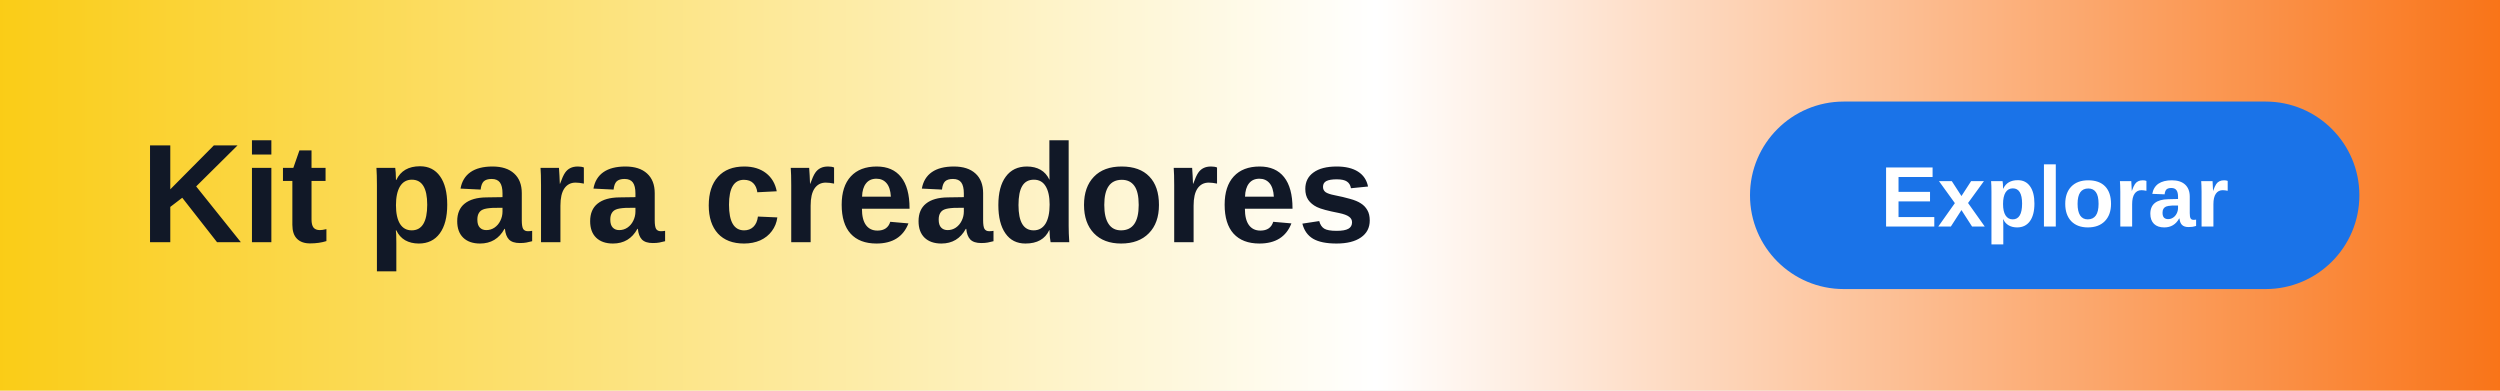
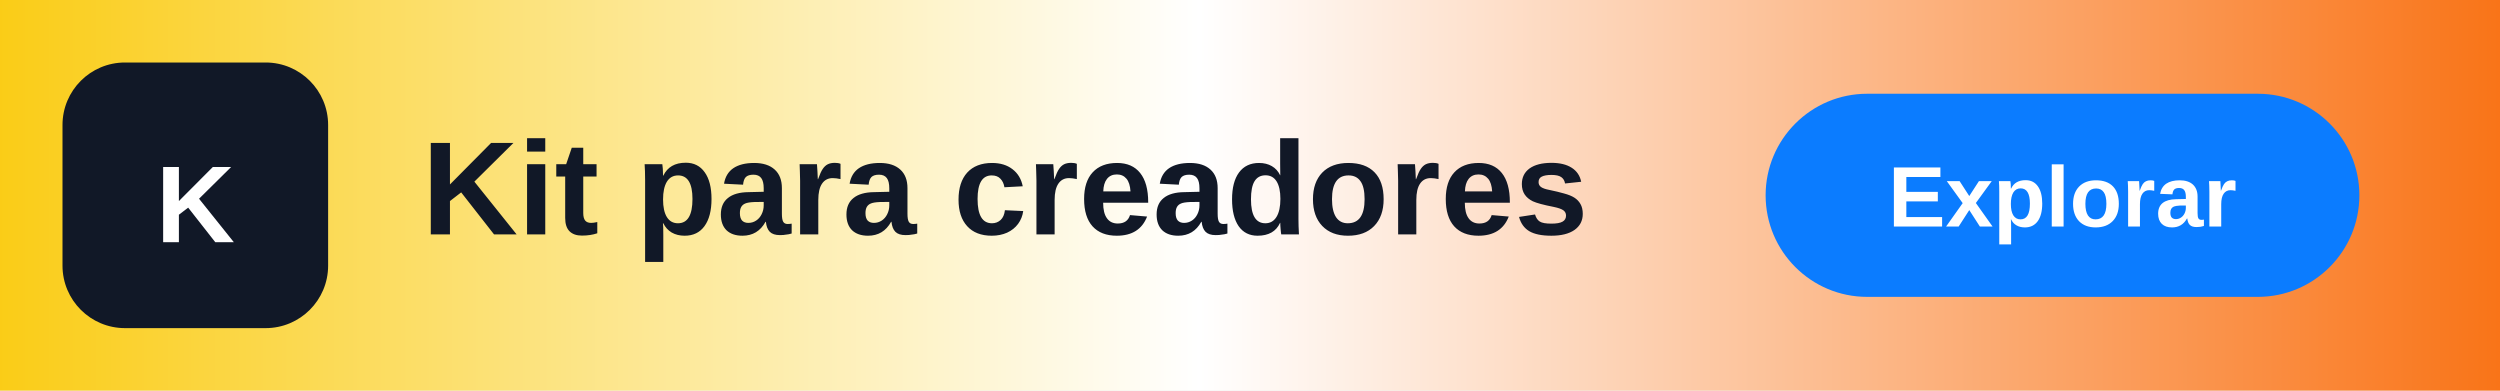
<svg xmlns="http://www.w3.org/2000/svg" viewBox="0 0 320 50">
  <defs>
    <linearGradient id="bg" x1="0" x2="1">
      <stop stop-color="#facc15" />
-       <stop offset=".55" stop-color="#fff" />
+       <stop offset=".48" stop-color="#fff" />
      <stop offset="1" stop-color="#f97316" />
    </linearGradient>
  </defs>
  <rect width="320" height="50" fill="url(#bg)" />
-   <text x="18" y="31" fill="#111827" font-family="Arial,sans-serif" font-size="18" font-weight="900">Kit para creadores</text>
-   <rect x="224" y="13" width="78" height="24" rx="12" fill="#1a73e8" />
-   <text x="263" y="29" text-anchor="middle" fill="#fff" font-family="Arial,sans-serif" font-size="11" font-weight="800">Explorar</text>
+   <rect x="8" y="8" width="34" height="34" rx="8" fill="#111827" />
+   <text x="25" y="31" text-anchor="middle" fill="#ffffff" font-family="Arial,sans-serif" font-size="14" font-weight="900">K</text>
+   <text x="54" y="30" fill="#111827" font-family="Arial,sans-serif" font-size="17" font-weight="900">Kit para creadores</text>
+   <rect x="226" y="12" width="76" height="26" rx="13" fill="#0b7cff" />
+   <text x="264" y="29" text-anchor="middle" fill="#fff" font-family="Arial,sans-serif" font-size="11" font-weight="800">Explorar</text>
</svg>
